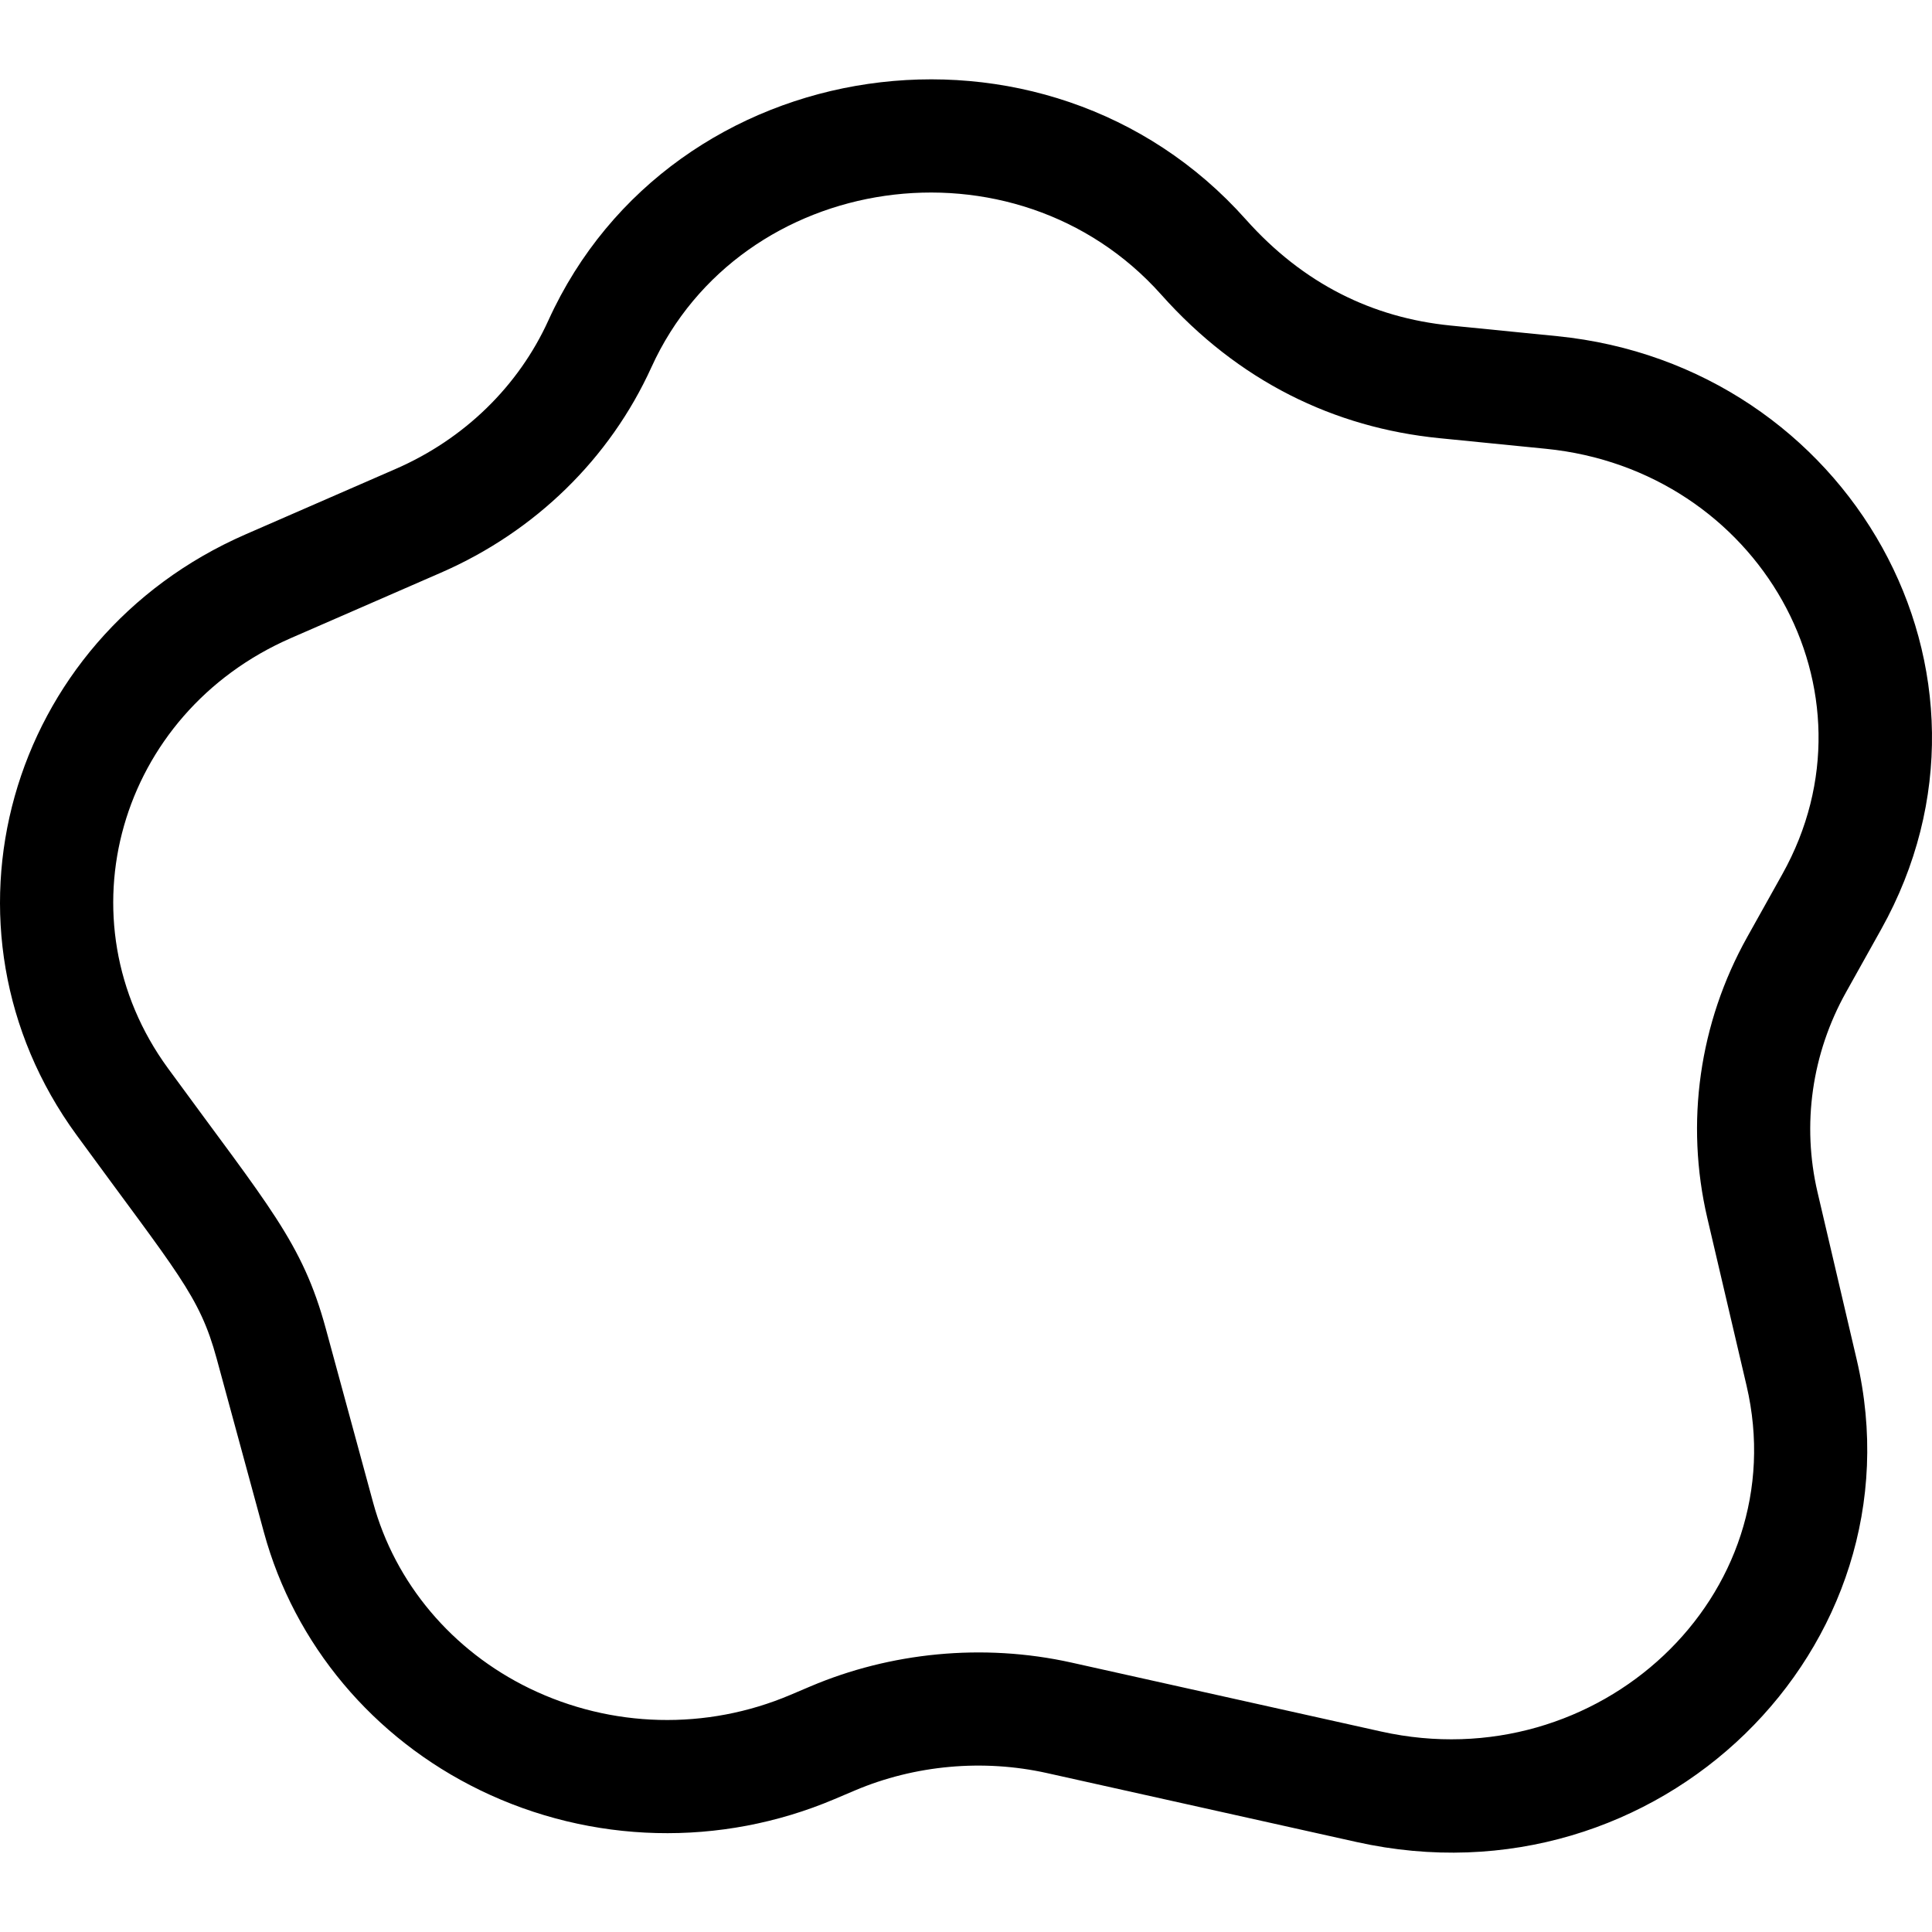
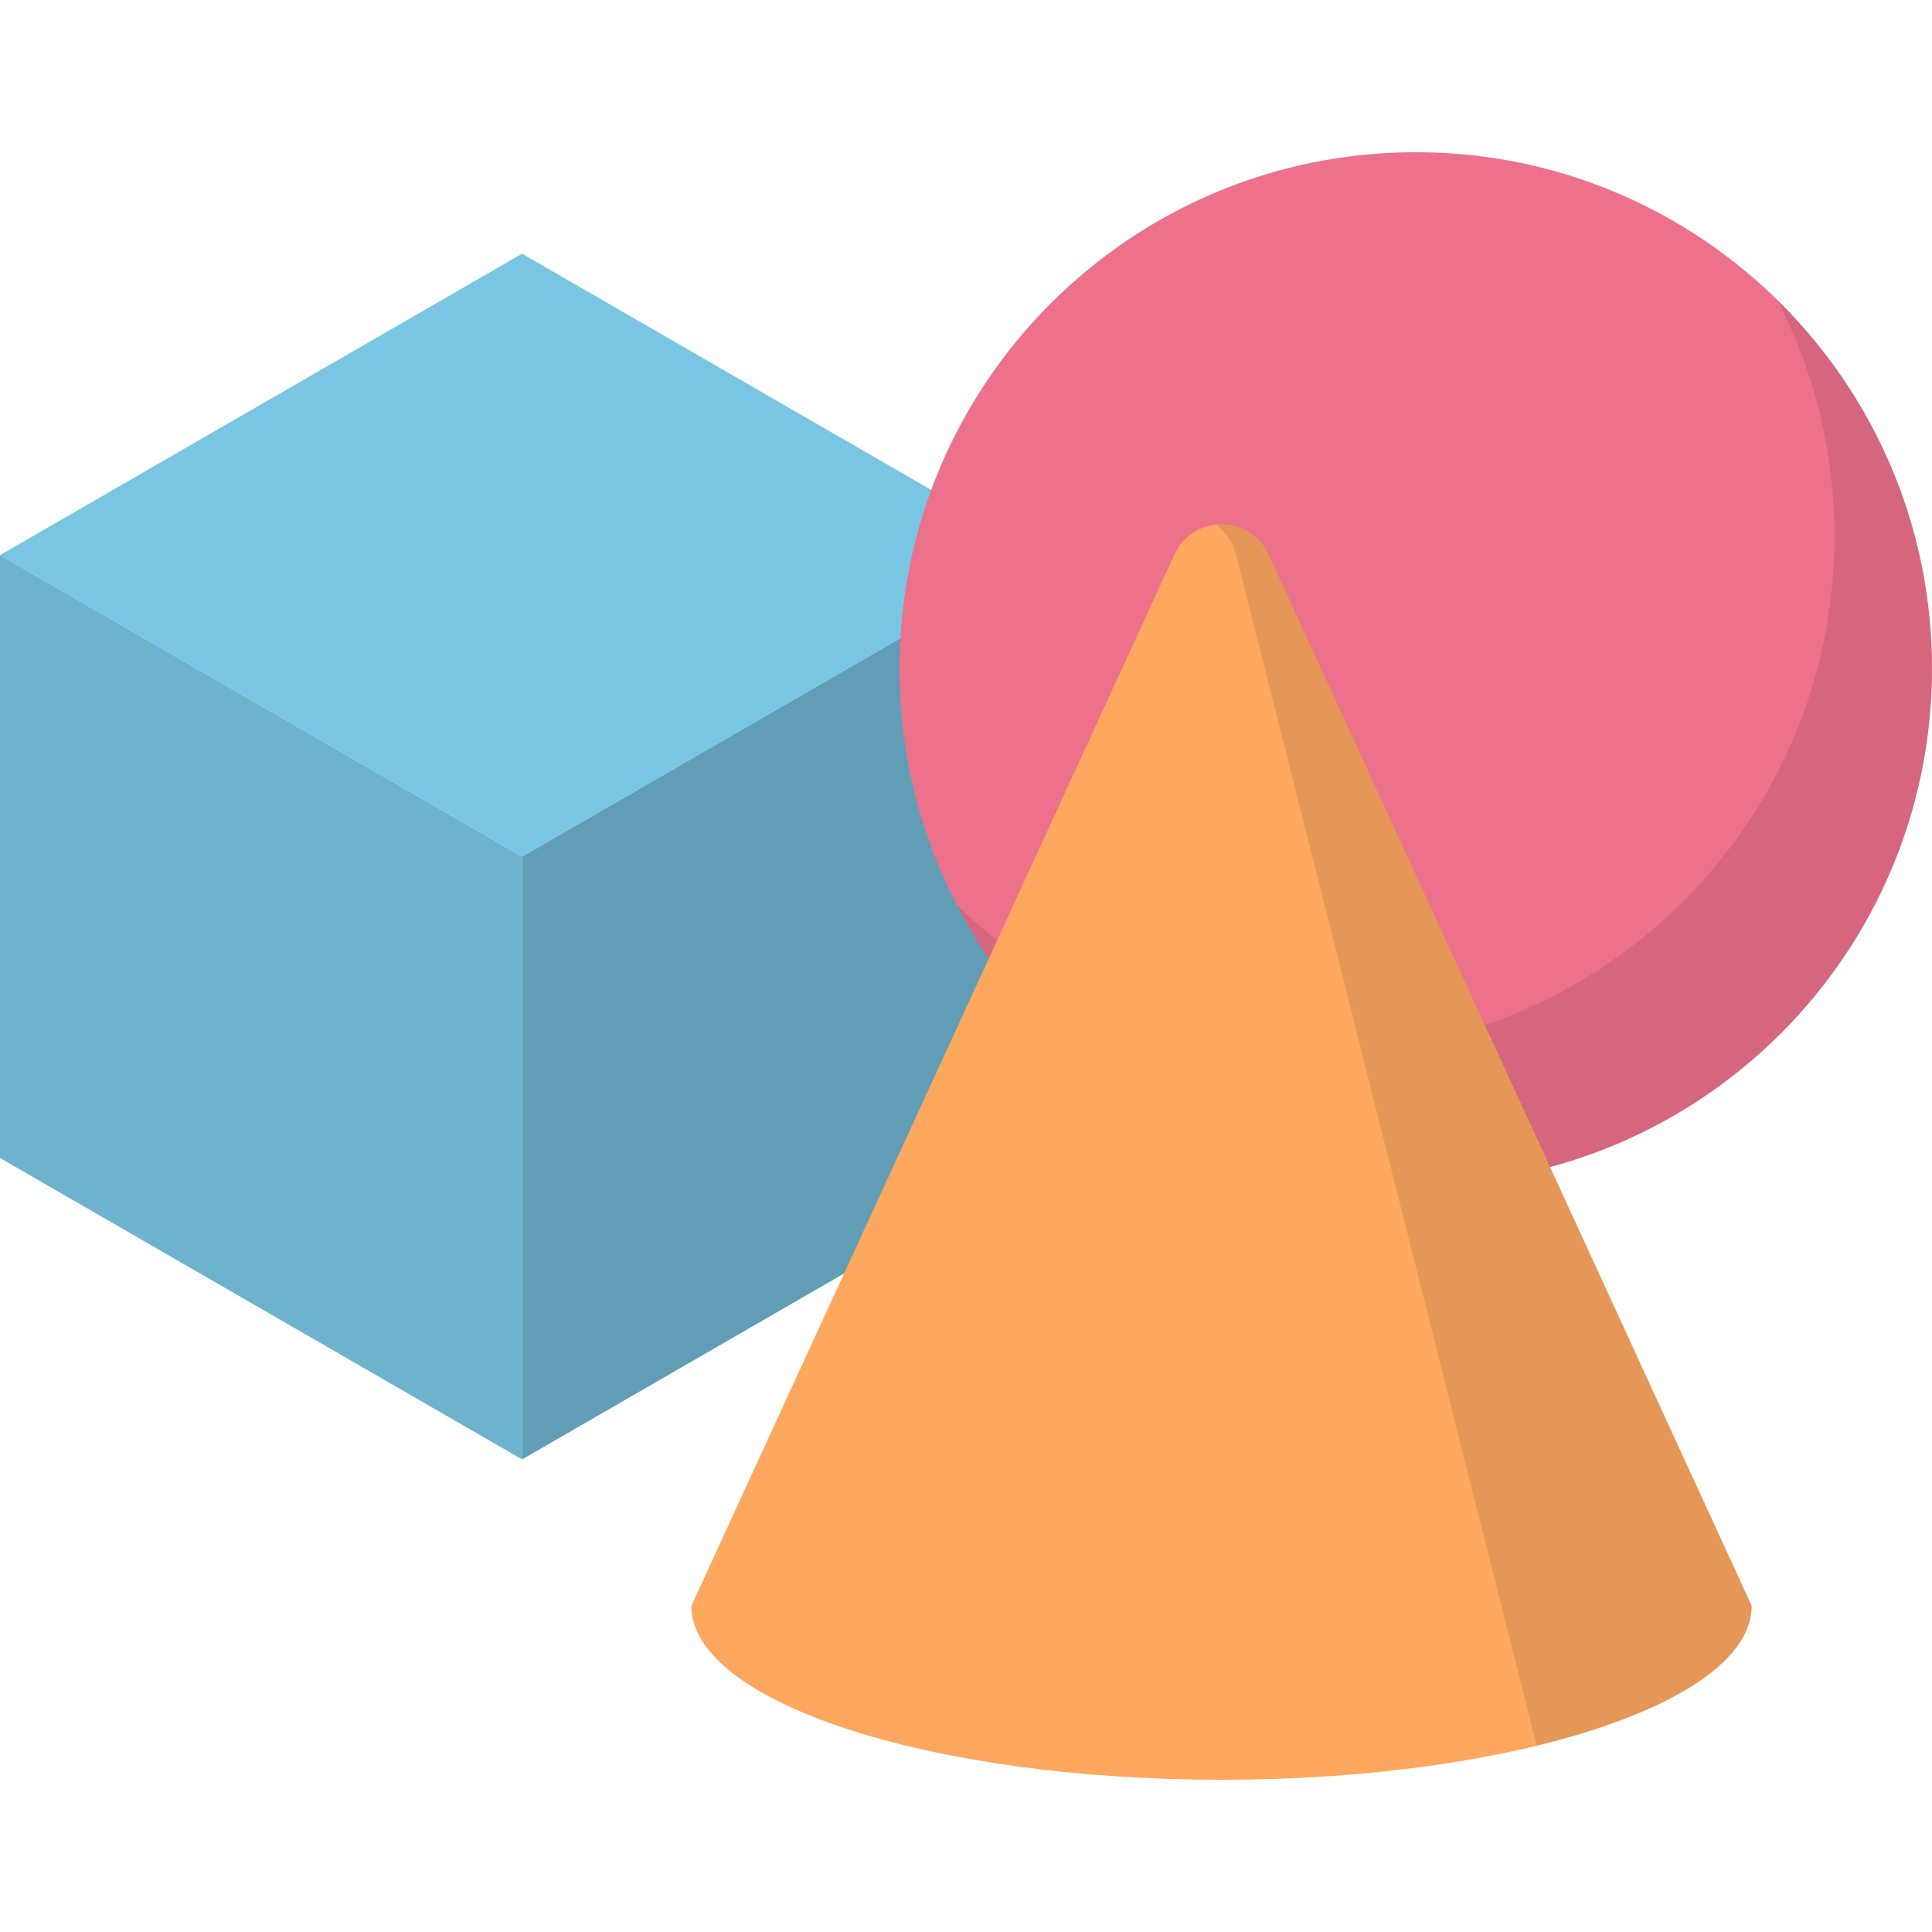
- <svg xmlns="http://www.w3.org/2000/svg" version="1.1" id="Capa_1" x="0px" y="0px" viewBox="0 0 511.999 511.999" style="enable-background:new 0 0 511.999 511.999;" xml:space="preserve">
-   <g>
-     <g>
-       <path d="M498.524,246.289c37.946-67.933-8.537-149.5-85.88-157.205l-28.232-2.813c-20.648-2.059-39.019-11.017-54.264-28.128    c-53.11-59.611-152.169-45.064-184.82,26.765c-7.941,17.466-22.298,31.44-40.428,39.344l-39.773,17.34    c-63.457,27.666-84.861,104.38-44.848,159.184c26.809,36.718,32.583,42.522,37.129,59.229l12.532,46.073    c8.074,29.679,28.956,54.59,57.294,68.344c29.496,14.319,63.739,15.172,93.948,2.349l5.35-2.271    c15.901-6.75,33.991-8.387,50.932-4.616l82.048,18.269c79.989,17.811,150.375-51.635,132.539-127.826l-10.384-44.351    c-4.203-17.954-1.524-36.781,7.544-53.012L498.524,246.289z M472.337,231.663l-9.314,16.675    c-12.722,22.776-16.473,49.226-10.562,74.477l10.384,44.35c13.028,55.651-39.265,104.524-96.815,91.71l-82.047-18.269    c-23.661-5.27-48.205-2.617-69.173,6.286l-5.35,2.271c-22.235,9.44-47.43,8.81-69.13-1.722    c-20.542-9.97-35.65-27.916-41.448-49.234L86.35,352.136c-6.233-22.923-15.073-32.375-41.847-69.045    c-28.723-39.343-13.176-94.04,32.61-114l39.774-17.34c24.937-10.873,44.734-30.203,55.746-54.429    c23.658-52.047,96.394-62.688,135.118-19.225c20.444,22.948,45.808,35.245,73.686,38.022l28.232,2.813    C466.029,124.547,499.494,183.05,472.337,231.663z" />
-     </g>
+ <svg xmlns="http://www.w3.org/2000/svg" version="1.1" id="Capa_1" x="0px" y="0px" viewBox="0 0 512 512" style="enable-background:new 0 0 512 512;" xml:space="preserve">
+   <polygon style="fill:#79C6E4;" points="138.355,226.993 0,147.113 0,306.872 138.355,386.751 " />
+   <g style="opacity:0.1;">
+     <polygon points="138.355,226.993 0,147.113 0,306.872 138.355,386.751  " />
  </g>
+   <polygon style="fill:#79C6E4;" points="138.355,226.993 276.71,147.113 276.71,306.872 138.355,386.751 " />
+   <g style="opacity:0.2;">
+     <polygon points="138.355,226.993 276.71,147.113 276.71,306.872 138.355,386.751  " />
+   </g>
+   <polygon style="fill:#79C6E4;" points="276.71,147.113 138.355,226.993 0,147.113 138.355,67.234 " />
+   <circle style="fill:#ED718B;" cx="375.19" cy="177.149" r="136.81" />
+   <path style="opacity:0.1;enable-background:new    ;" d="M471.018,79.519c9.671,18.76,15.135,40.042,15.135,62.601  c0,75.56-61.253,136.813-136.813,136.813c-37.322,0-71.147-14.951-95.831-39.182c22.72,44.073,68.678,74.212,121.679,74.212  c75.559,0,136.812-61.254,136.812-136.814C512,138.912,496.307,104.345,471.018,79.519z" />
+   <path style="fill:#FDA75F;" d="M464.206,425.56L336.193,146.962c-4.902-10.667-20.06-10.667-24.962,0L183.219,425.56  c0,25.461,62.901,46.101,140.493,46.101S464.206,451.022,464.206,425.56z" />
+   <path style="opacity:0.1;enable-background:new    ;" d="M336.193,146.962c-2.693-5.861-8.482-8.482-13.966-7.902  c2.539,1.837,4.526,4.557,5.405,8.071l79.627,315.494c34.547-8.399,56.946-21.873,56.946-37.065L336.193,146.962z" />
  <g>
</g>
  <g>
</g>
  <g>
</g>
  <g>
</g>
  <g>
</g>
  <g>
</g>
  <g>
</g>
  <g>
</g>
  <g>
</g>
  <g>
</g>
  <g>
</g>
  <g>
</g>
  <g>
</g>
  <g>
</g>
  <g>
</g>
</svg>
